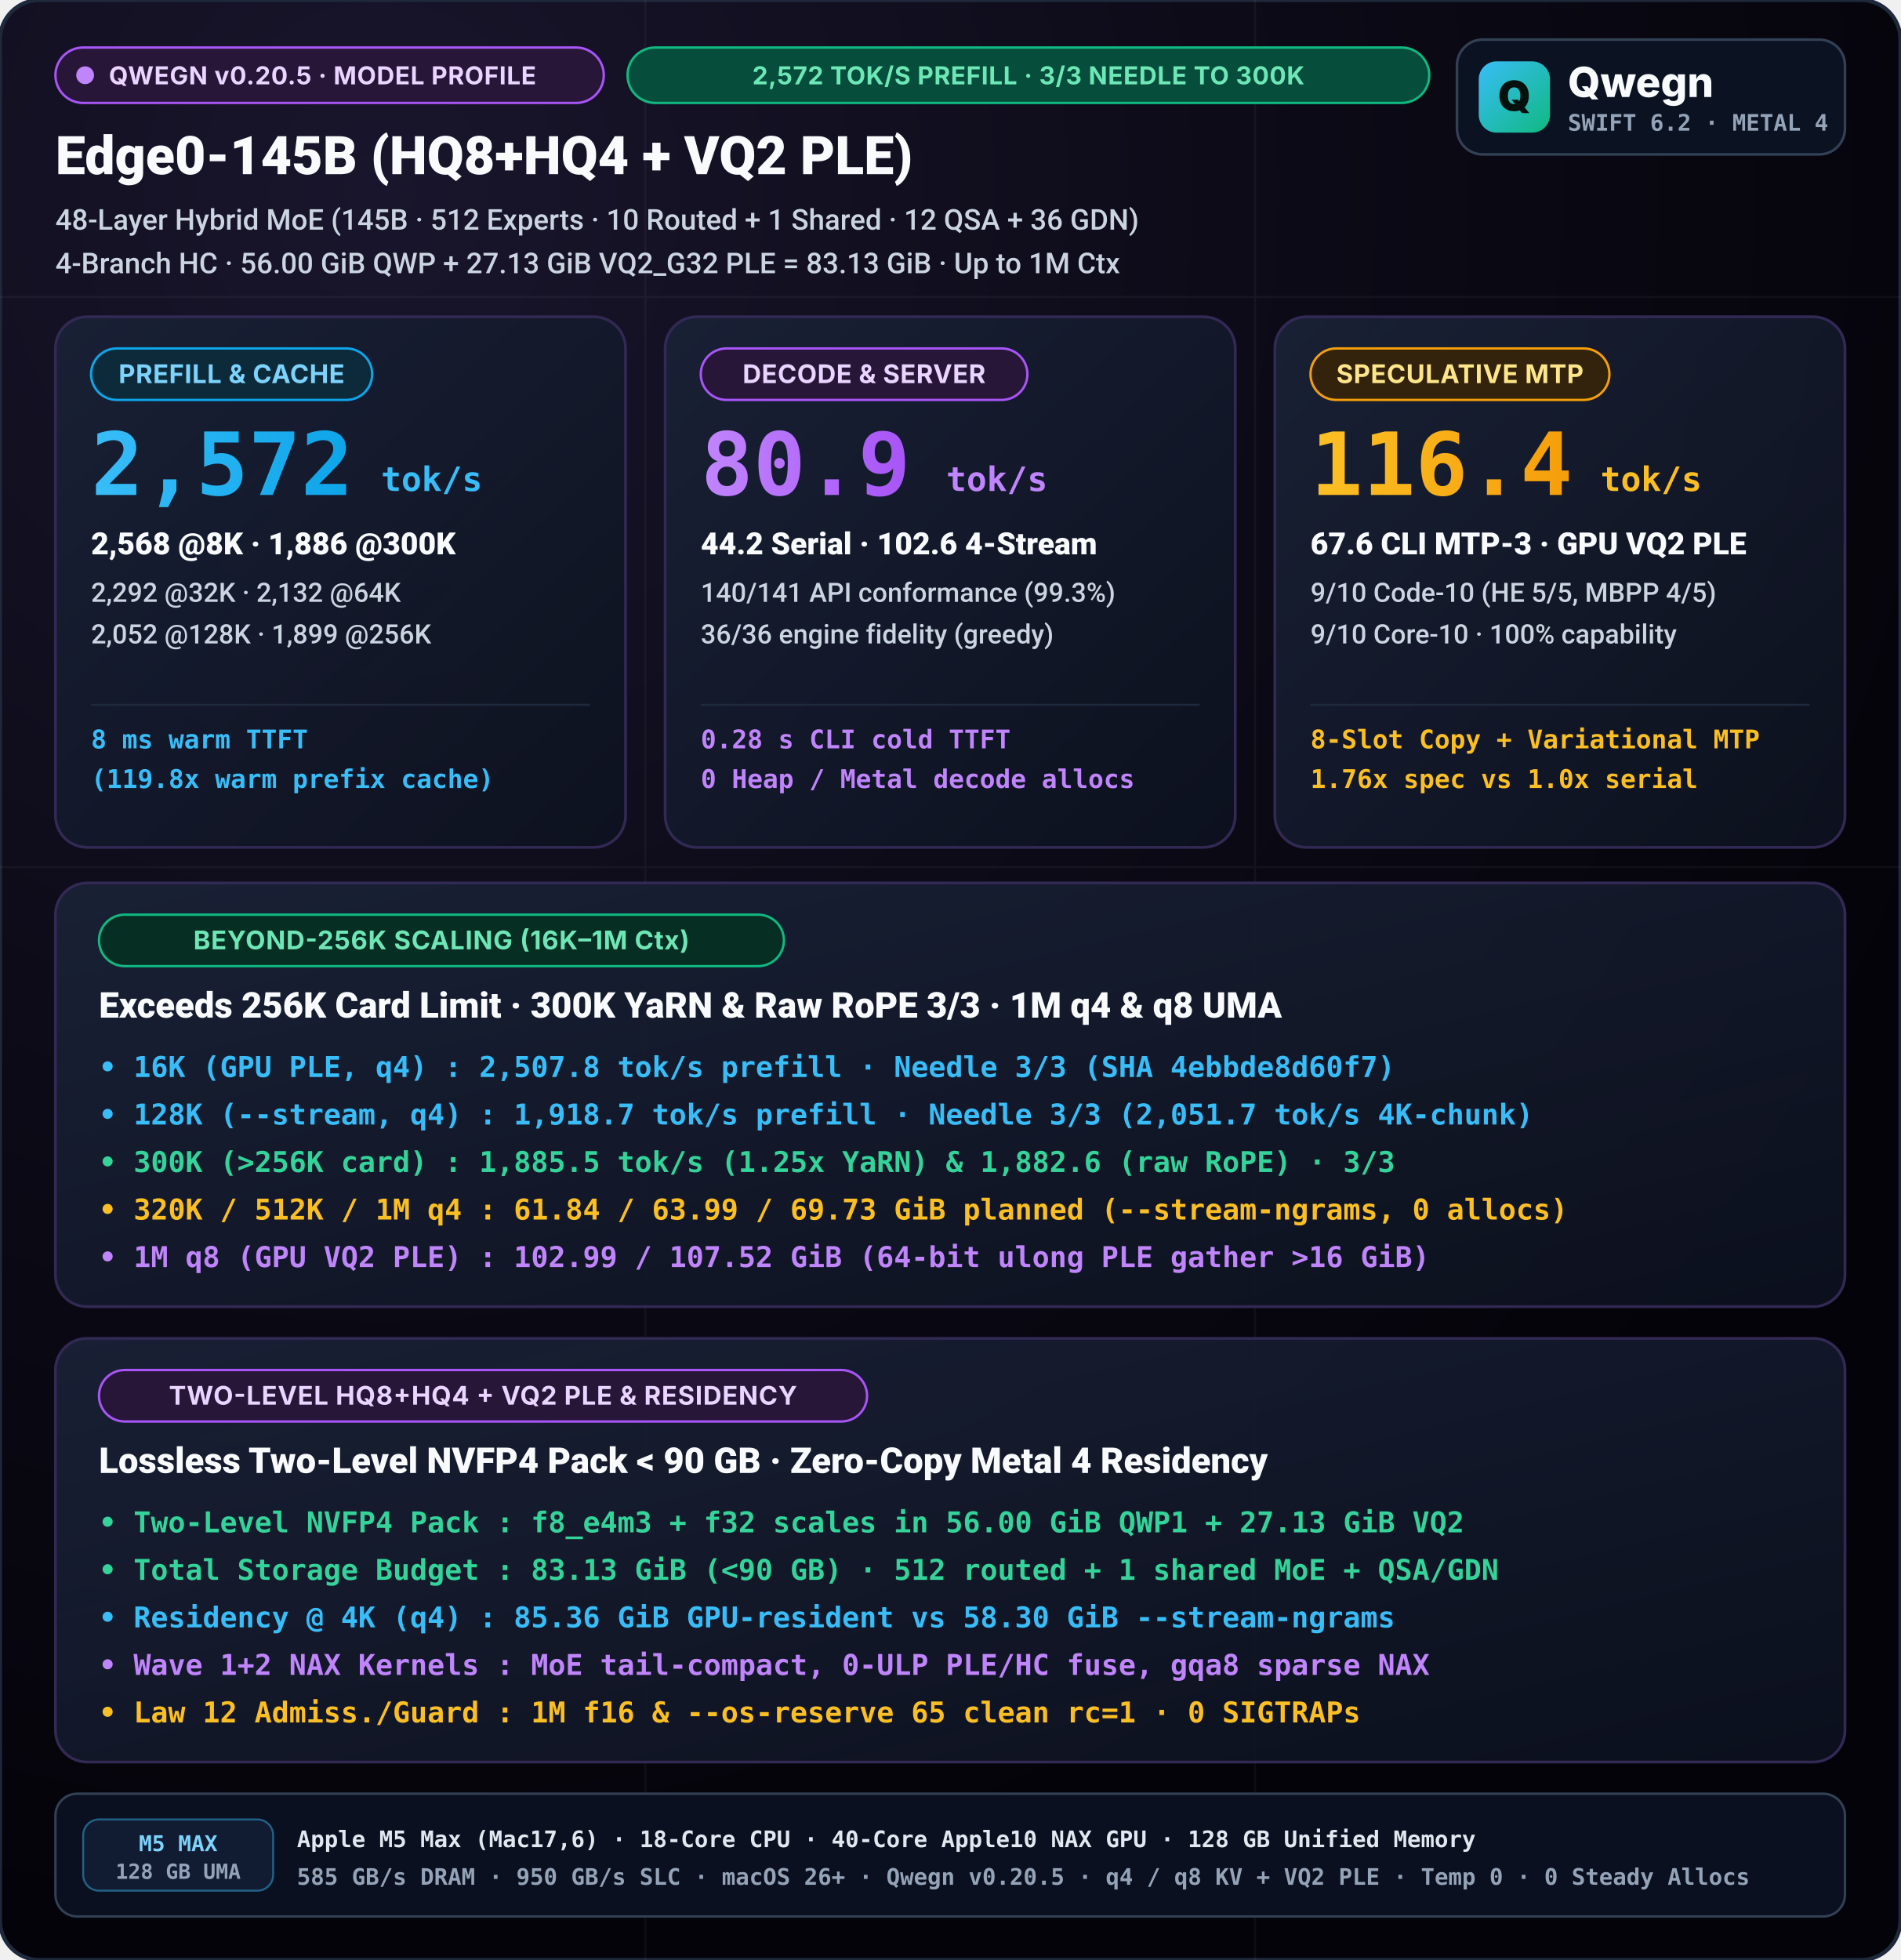
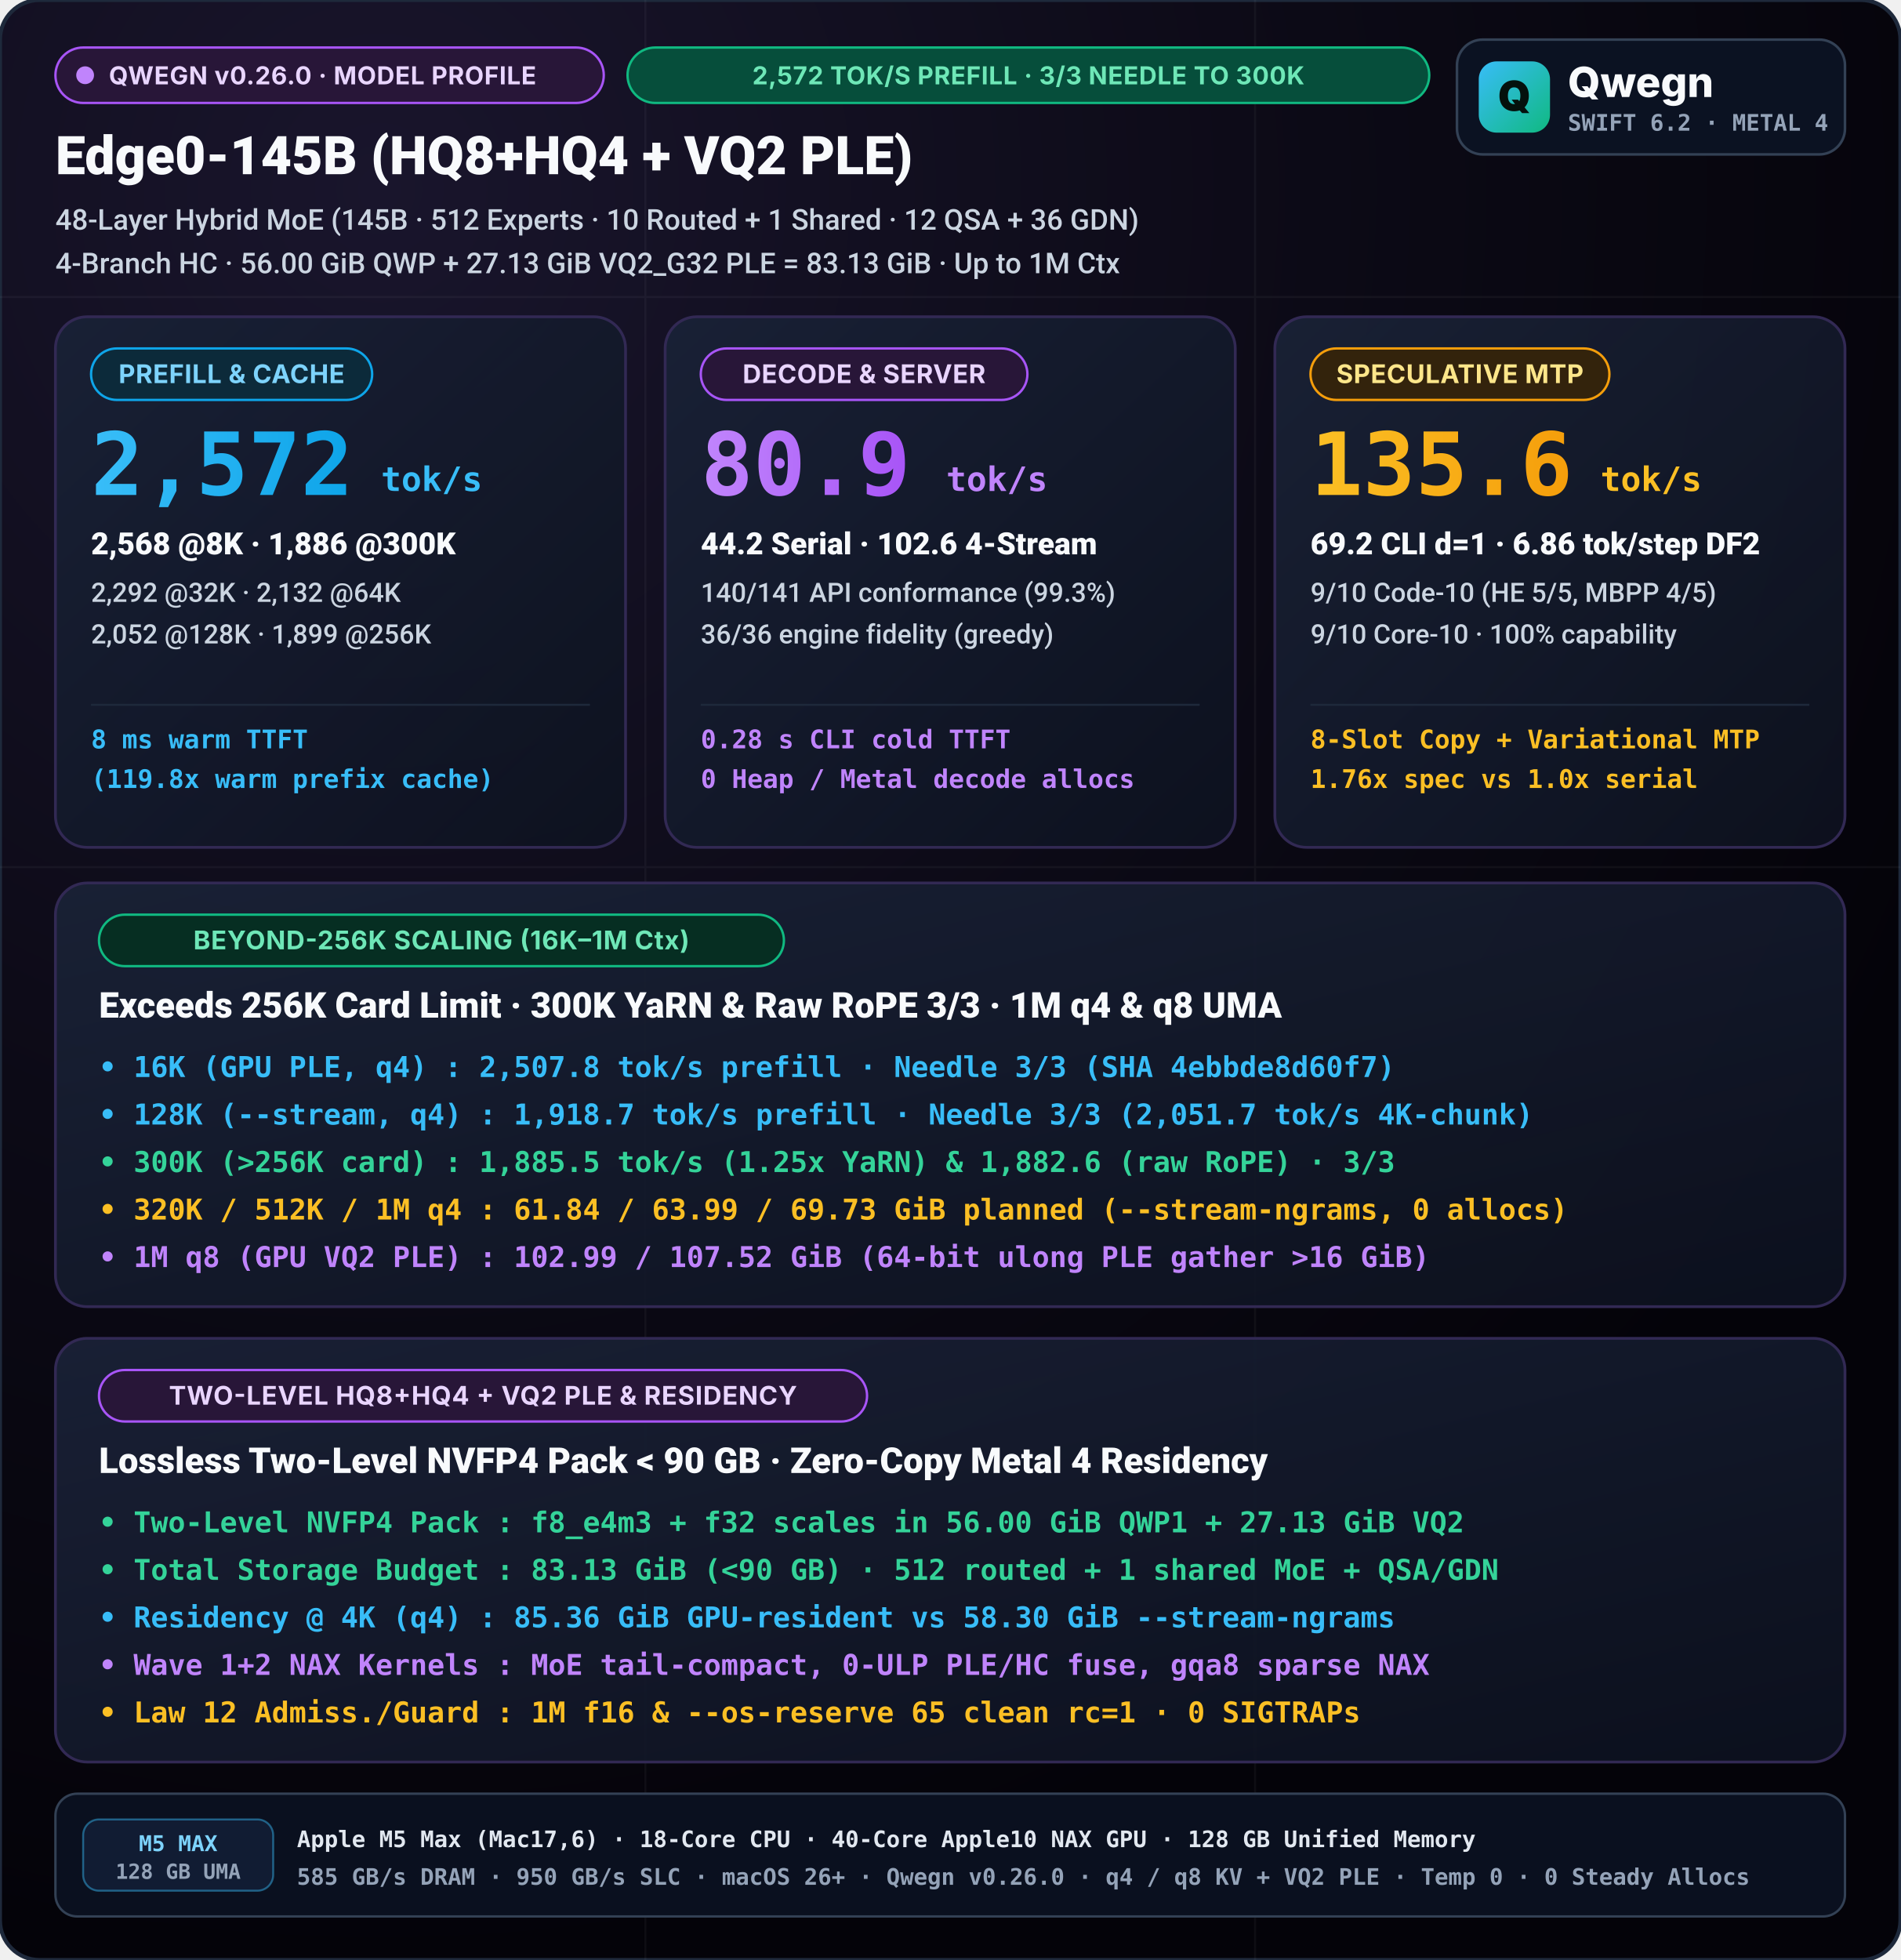
<svg xmlns="http://www.w3.org/2000/svg" viewBox="0 0 960 990" width="960" height="990">
  <defs>
    <radialGradient id="bgGlow" cx="20%" cy="10%" r="90%">
      <stop offset="0%" stop-color="#19152c" />
      <stop offset="55%" stop-color="#0c0a16" />
      <stop offset="100%" stop-color="#040309" />
    </radialGradient>
    <linearGradient id="cardGrad" x1="0%" y1="0%" x2="100%" y2="100%">
      <stop offset="0%" stop-color="#192136" stop-opacity="0.95" />
      <stop offset="100%" stop-color="#0d1220" stop-opacity="0.88" />
    </linearGradient>
    <linearGradient id="cyanGrad" x1="0%" y1="0%" x2="100%" y2="0%">
      <stop offset="0%" stop-color="#38bdf8" />
      <stop offset="100%" stop-color="#0ea5e9" />
    </linearGradient>
    <linearGradient id="purpleGrad" x1="0%" y1="0%" x2="100%" y2="0%">
      <stop offset="0%" stop-color="#c084fc" />
      <stop offset="100%" stop-color="#a855f7" />
    </linearGradient>
    <linearGradient id="amberGrad" x1="0%" y1="0%" x2="100%" y2="0%">
      <stop offset="0%" stop-color="#fbbf24" />
      <stop offset="100%" stop-color="#f59e0b" />
    </linearGradient>
    <linearGradient id="mark" x1="0" y1="0" x2="1" y2="1">
      <stop offset="0%" stop-color="#38bdf8" />
      <stop offset="100%" stop-color="#10b981" />
    </linearGradient>
  </defs>
  <style>
    svg { text-rendering: geometricPrecision; -webkit-font-smoothing: antialiased; }
    .title { font-family: -apple-system, BlinkMacSystemFont, "SF Pro Display", "Segoe UI", Roboto, sans-serif; font-weight: 800; }
    .subtitle { font-family: -apple-system, BlinkMacSystemFont, "SF Pro Text", "Segoe UI", Roboto, sans-serif; font-weight: 500; }
    .sans { font-family: -apple-system, BlinkMacSystemFont, "SF Pro Display", "Inter", "Segoe UI", system-ui, sans-serif; }
    .mono { font-family: "SF Mono", "JetBrains Mono", Menlo, Consolas, monospace; font-weight: 600; }
  </style>
  <rect width="960" height="990" rx="20" fill="url(#bgGlow)" stroke="#1e293b" stroke-width="2" />
  <g opacity="0.04" stroke="#ffffff" stroke-width="1">
    <line x1="0" y1="150" x2="960" y2="150" />
    <line x1="0" y1="438" x2="960" y2="438" />
    <line x1="326" y1="0" x2="326" y2="990" />
    <line x1="634" y1="0" x2="634" y2="990" />
  </g>
  <g transform="translate(28, 24)">
    <rect x="0.0" y="0.0" width="277" height="28" rx="14.0" fill="#281638" stroke="#a855f7" stroke-width="1.2" />
    <circle cx="15.0" cy="14.0" r="4.5" fill="#c084fc" />
-     <text x="27.0" y="18.6" class="sans" font-size="12.5" font-weight="700" fill="#e9d5ff" letter-spacing="0.25">QWEGN v0.20.5 · MODEL PROFILE</text>
+     <text x="27.0" y="18.6" class="sans" font-size="12.5" font-weight="700" fill="#e9d5ff" letter-spacing="0.25">QWEGN v0.26.0 · MODEL PROFILE</text>
    <rect x="289.0" y="0.0" width="405" height="28" rx="14.0" fill="#064e3b" stroke="#10b981" stroke-width="1.2" />
    <text x="491.5" y="18.6" text-anchor="middle" class="sans" font-size="12.5" font-weight="700" fill="#6ee7b7" letter-spacing="0.25">2,572 TOK/S PREFILL · 3/3 NEEDLE TO 300K</text>
    <text x="0" y="64" fill="#f8fafc" class="title" font-size="27">Edge0-145B (HQ8+HQ4 + VQ2 PLE)</text>
    <text x="0" y="92" fill="#cbd5e1" class="subtitle" font-size="14.5">48-Layer Hybrid MoE (145B · 512 Experts · 10 Routed + 1 Shared · 12 QSA + 36 GDN)</text>
    <text x="0" y="114" fill="#cbd5e1" class="subtitle" font-size="14.5">4-Branch HC · 56.00 GiB QWP + 27.13 GiB VQ2_G32 PLE = 83.13 GiB · Up to 1M Ctx</text>
  </g>
  <g transform="translate(736, 20)">
    <rect width="196" height="58" rx="13" fill="#0b1222" stroke="#334155" stroke-width="1.3" />
    <rect x="11" y="11" width="36" height="36" rx="9" fill="url(#mark)" />
    <text x="29" y="36" text-anchor="middle" class="sans" font-size="21" font-weight="900" fill="#04110c">Q</text>
    <text x="56" y="29" class="sans" font-size="21" font-weight="800" fill="#f8fafc">Qwegn</text>
    <text x="56" y="46" class="mono" font-size="11.5" font-weight="700" fill="#94a3b8">SWIFT 6.2 · METAL 4</text>
  </g>
  <g transform="translate(28, 160)">
    <rect width="288" height="268" rx="16" fill="url(#cardGrad)" stroke="#322954" stroke-width="1.4" />
    <rect x="18.0" y="16.0" width="142" height="26" rx="13.0" fill="#0c2a3a" stroke="#0ea5e9" stroke-width="1.2" />
    <text x="89.0" y="33.5" text-anchor="middle" class="sans" font-size="13" font-weight="700" fill="#7dd3fc" letter-spacing="0.2">PREFILL &amp; CACHE</text>
    <text x="18" y="90" fill="url(#cyanGrad)" class="title mono" font-size="44">2,572</text>
    <text x="164.5" y="88" fill="#38bdf8" class="title mono" font-size="17">tok/s</text>
    <text x="18" y="120" fill="#f8fafc" class="title" font-size="15.5">2,568 @8K · 1,886 @300K</text>
    <text x="18" y="144" fill="#cbd5e1" class="subtitle" font-size="13.5">2,292 @32K · 2,132 @64K</text>
    <text x="18" y="165" fill="#cbd5e1" class="subtitle" font-size="13.5">2,052 @128K · 1,899 @256K</text>
    <line x1="18" y1="196" x2="270" y2="196" stroke="#1e293b" stroke-width="1" />
    <text x="18" y="218" fill="#38bdf8" class="mono" font-size="13">8 ms warm TTFT</text>
    <text x="18" y="238" fill="#38bdf8" class="mono" font-size="13">(119.8x warm prefix cache)</text>
  </g>
  <g transform="translate(336, 160)">
    <rect width="288" height="268" rx="16" fill="url(#cardGrad)" stroke="#322954" stroke-width="1.4" />
    <rect x="18.0" y="16.0" width="165" height="26" rx="13.0" fill="#281638" stroke="#a855f7" stroke-width="1.2" />
    <text x="100.5" y="33.5" text-anchor="middle" class="sans" font-size="13" font-weight="700" fill="#e9d5ff" letter-spacing="0.2">DECODE &amp; SERVER</text>
    <text x="18" y="90" fill="url(#purpleGrad)" class="title mono" font-size="44">80.9</text>
    <text x="142.0" y="88" fill="#c084fc" class="title mono" font-size="17">tok/s</text>
    <text x="18" y="120" fill="#f8fafc" class="title" font-size="15.5">44.2 Serial · 102.6 4-Stream</text>
    <text x="18" y="144" fill="#cbd5e1" class="subtitle" font-size="13.5">140/141 API conformance (99.3%)</text>
    <text x="18" y="165" fill="#cbd5e1" class="subtitle" font-size="13.5">36/36 engine fidelity (greedy)</text>
    <line x1="18" y1="196" x2="270" y2="196" stroke="#1e293b" stroke-width="1" />
    <text x="18" y="218" fill="#c084fc" class="mono" font-size="13">0.28 s CLI cold TTFT</text>
    <text x="18" y="238" fill="#c084fc" class="mono" font-size="13">0 Heap / Metal decode allocs</text>
  </g>
  <g transform="translate(644, 160)">
    <rect width="288" height="268" rx="16" fill="url(#cardGrad)" stroke="#322954" stroke-width="1.4" />
    <rect x="18.0" y="16.0" width="151" height="26" rx="13.0" fill="#33230c" stroke="#f59e0b" stroke-width="1.2" />
    <text x="93.5" y="33.5" text-anchor="middle" class="sans" font-size="13" font-weight="700" fill="#fde68a" letter-spacing="0.2">SPECULATIVE MTP</text>
-     <text x="18" y="90" fill="url(#amberGrad)" class="title mono" font-size="44">116.4</text>
+     <text x="18" y="90" fill="url(#amberGrad)" class="title mono" font-size="44">135.6</text>
    <text x="164.5" y="88" fill="#fbbf24" class="title mono" font-size="17">tok/s</text>
-     <text x="18" y="120" fill="#f8fafc" class="title" font-size="15.5">67.6 CLI MTP-3 · GPU VQ2 PLE</text>
+     <text x="18" y="120" fill="#f8fafc" class="title" font-size="15.5">69.2 CLI d=1 · 6.86 tok/step DF2</text>
    <text x="18" y="144" fill="#cbd5e1" class="subtitle" font-size="13.5">9/10 Code-10 (HE 5/5, MBPP 4/5)</text>
    <text x="18" y="165" fill="#cbd5e1" class="subtitle" font-size="13.5">9/10 Core-10 · 100% capability</text>
    <line x1="18" y1="196" x2="270" y2="196" stroke="#1e293b" stroke-width="1" />
    <text x="18" y="218" fill="#fbbf24" class="mono" font-size="13">8-Slot Copy + Variational MTP</text>
    <text x="18" y="238" fill="#fbbf24" class="mono" font-size="13">1.76x spec vs 1.0x serial</text>
  </g>
  <g transform="translate(28, 446)">
    <rect width="904" height="214" rx="16" fill="url(#cardGrad)" stroke="#322954" stroke-width="1.4" />
    <rect x="22.0" y="16.0" width="346" height="26" rx="13.0" fill="#062e22" stroke="#10b981" stroke-width="1.2" />
    <text x="195.0" y="33.5" text-anchor="middle" class="sans" font-size="13" font-weight="700" fill="#6ee7b7" letter-spacing="0.3">BEYOND-256K SCALING (16K–1M Ctx)</text>
    <text x="22" y="68" fill="#f8fafc" class="title" font-size="18">Exceeds 256K Card Limit · 300K YaRN &amp; Raw RoPE 3/3 · 1M q4 &amp; q8 UMA</text>
    <text x="22" y="98" fill="#38bdf8" class="mono" font-size="14.5">• 16K  (GPU PLE, q4)  : 2,507.8 tok/s prefill · Needle 3/3 (SHA 4ebbde8d60f7)</text>
    <text x="22" y="122" fill="#38bdf8" class="mono" font-size="14.5">• 128K (--stream, q4) : 1,918.7 tok/s prefill · Needle 3/3 (2,051.7 tok/s 4K-chunk)</text>
    <text x="22" y="146" fill="#34d399" class="mono" font-size="14.5">• 300K (&gt;256K card)   : 1,885.5 tok/s (1.25x YaRN) &amp; 1,882.6 (raw RoPE) · 3/3</text>
    <text x="22" y="170" fill="#fbbf24" class="mono" font-size="14.5">• 320K / 512K / 1M q4 : 61.84 / 63.99 / 69.73 GiB planned (--stream-ngrams, 0 allocs)</text>
    <text x="22" y="194" fill="#c084fc" class="mono" font-size="14.5">• 1M q8 (GPU VQ2 PLE) : 102.99 / 107.52 GiB (64-bit ulong PLE gather &gt;16 GiB)</text>
  </g>
  <g transform="translate(28, 676)">
    <rect width="904" height="214" rx="16" fill="url(#cardGrad)" stroke="#322954" stroke-width="1.4" />
    <rect x="22.0" y="16.0" width="388" height="26" rx="13.0" fill="#281638" stroke="#a855f7" stroke-width="1.2" />
    <text x="216.0" y="33.5" text-anchor="middle" class="sans" font-size="13" font-weight="700" fill="#e9d5ff" letter-spacing="0.3">TWO-LEVEL HQ8+HQ4 + VQ2 PLE &amp; RESIDENCY</text>
    <text x="22" y="68" fill="#f8fafc" class="title" font-size="18">Lossless Two-Level NVFP4 Pack &lt; 90 GB · Zero-Copy Metal 4 Residency</text>
    <text x="22" y="98" fill="#34d399" class="mono" font-size="14.5">• Two-Level NVFP4 Pack : f8_e4m3 + f32 scales in 56.00 GiB QWP1 + 27.13 GiB VQ2</text>
    <text x="22" y="122" fill="#34d399" class="mono" font-size="14.5">• Total Storage Budget : 83.13 GiB (&lt;90 GB) · 512 routed + 1 shared MoE + QSA/GDN</text>
    <text x="22" y="146" fill="#38bdf8" class="mono" font-size="14.5">• Residency @ 4K (q4)  : 85.36 GiB GPU-resident vs 58.30 GiB --stream-ngrams</text>
    <text x="22" y="170" fill="#c084fc" class="mono" font-size="14.5">• Wave 1+2 NAX Kernels : MoE tail-compact, 0-ULP PLE/HC fuse, gqa8 sparse NAX</text>
    <text x="22" y="194" fill="#fbbf24" class="mono" font-size="14.5">• Law 12 Admiss./Guard : 1M f16 &amp; --os-reserve 65 clean rc=1 · 0 SIGTRAPs</text>
  </g>
  <g transform="translate(28, 906)">
    <rect width="904" height="62" rx="11" fill="#0a101f" stroke="#334155" stroke-width="1.2" />
    <rect x="14" y="13" width="96" height="36" rx="8" fill="#111c33" stroke="#38bdf8" stroke-opacity="0.45" stroke-width="1" />
    <text x="62" y="29" text-anchor="middle" class="mono" font-size="11" font-weight="800" fill="#7dd3fc">M5 MAX</text>
    <text x="62" y="43" text-anchor="middle" class="mono" font-size="10.5" fill="#94a3b8">128 GB UMA</text>
    <text x="122" y="27" class="mono" font-size="11.5" font-weight="700" fill="#e2e8f0">Apple M5 Max (Mac17,6) · 18-Core CPU · 40-Core Apple10 NAX GPU · 128 GB Unified Memory</text>
-     <text x="122" y="46" class="mono" font-size="11.5" fill="#94a3b8">585 GB/s DRAM · 950 GB/s SLC · macOS 26+ · Qwegn v0.20.5 · q4 / q8 KV + VQ2 PLE · Temp 0 · 0 Steady Allocs</text>
+     <text x="122" y="46" class="mono" font-size="11.5" fill="#94a3b8">585 GB/s DRAM · 950 GB/s SLC · macOS 26+ · Qwegn v0.26.0 · q4 / q8 KV + VQ2 PLE · Temp 0 · 0 Steady Allocs</text>
  </g>
</svg>
